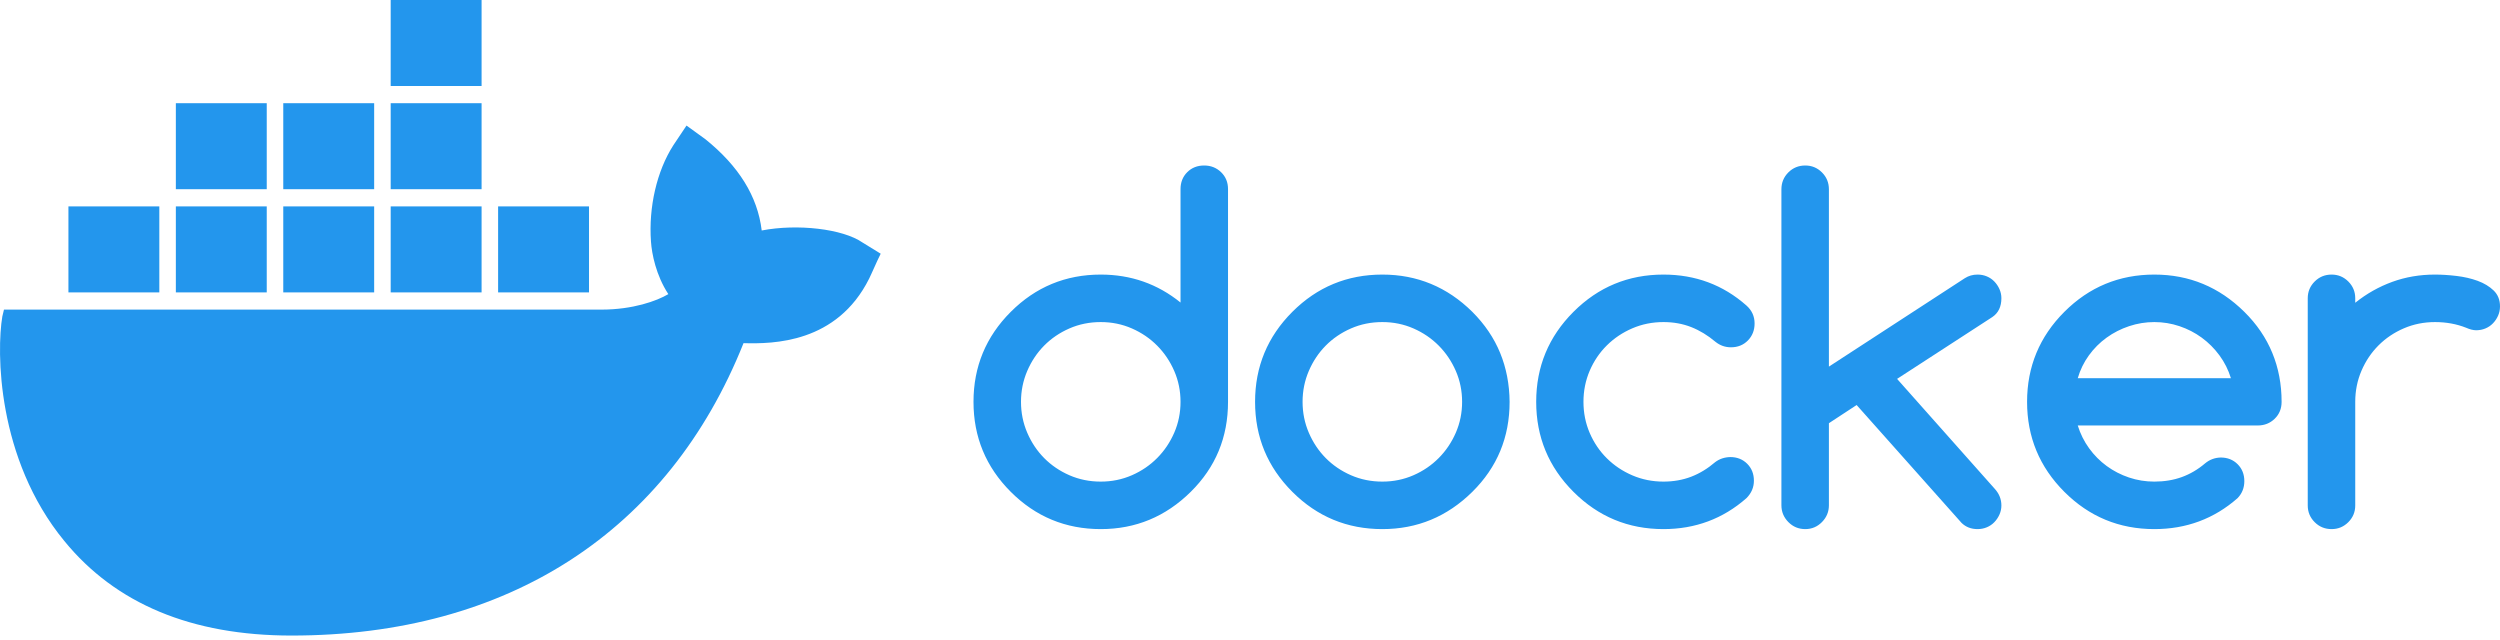
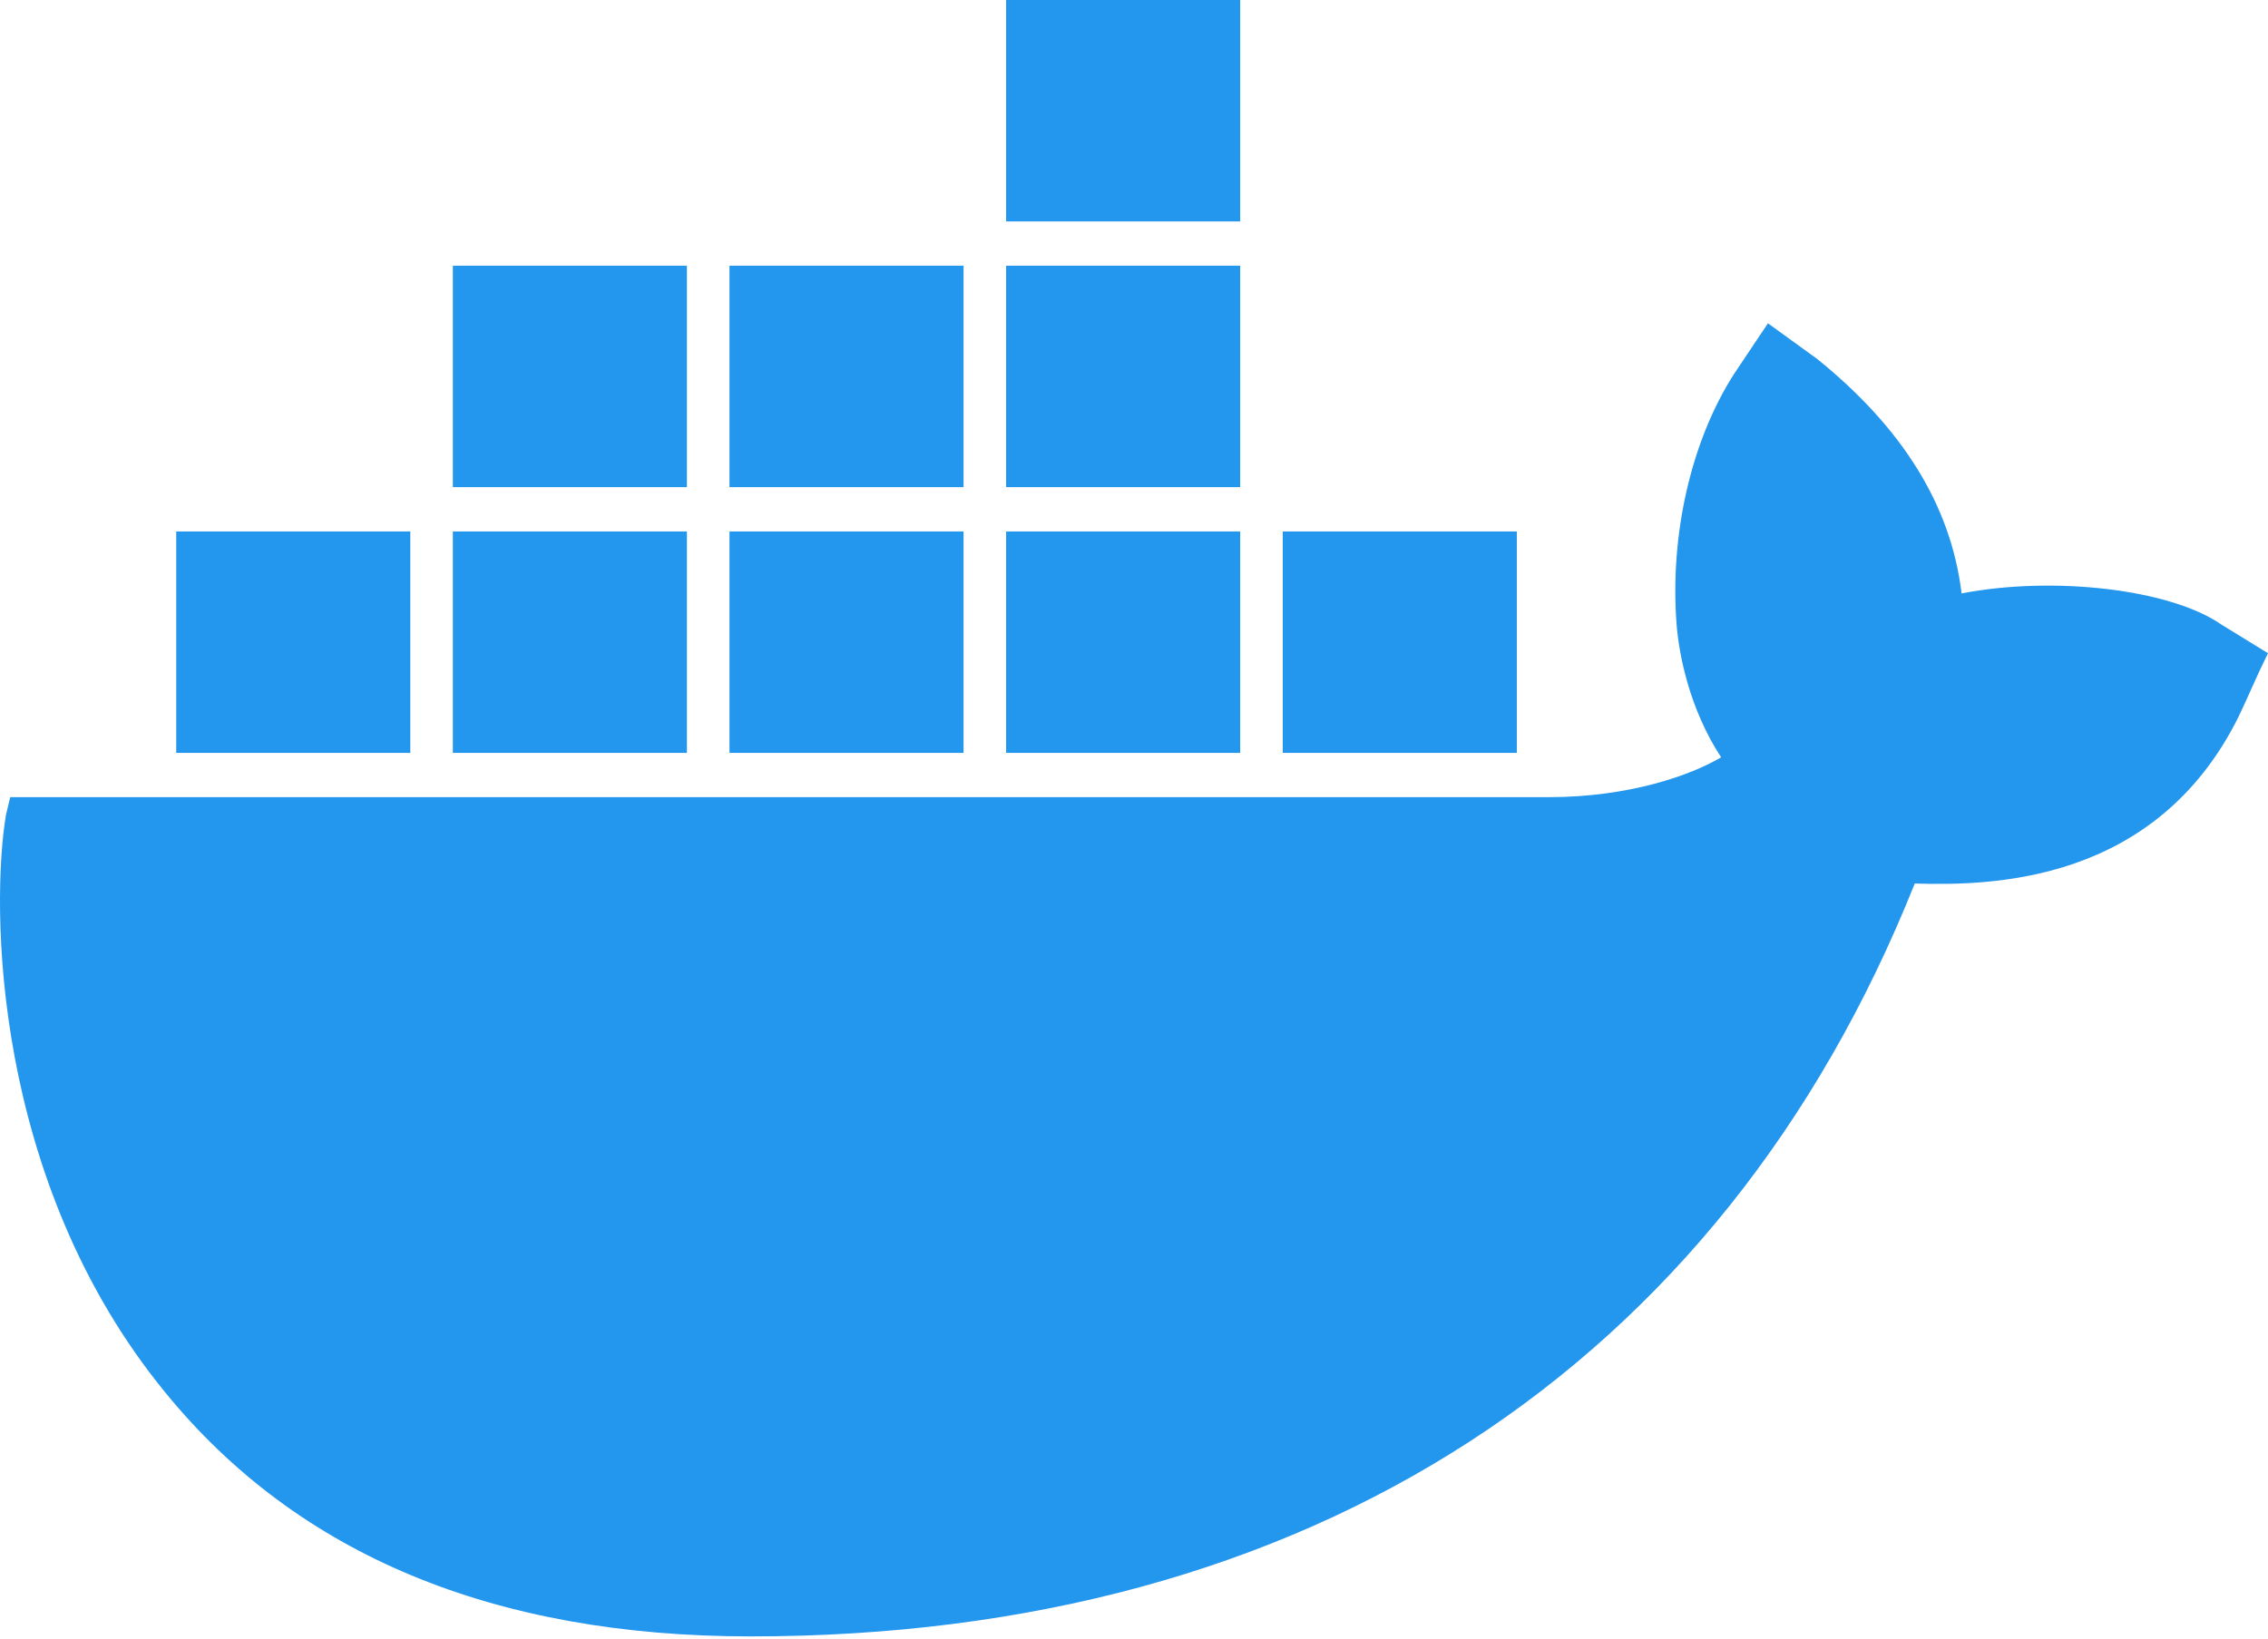
- <svg xmlns="http://www.w3.org/2000/svg" width="512px" height="131px" viewBox="0 0 512 131" version="1.1" preserveAspectRatio="xMidYMid">
+ <svg xmlns="http://www.w3.org/2000/svg" width="256px" height="185px" viewBox="0 0 256 185" version="1.1" preserveAspectRatio="xMidYMid">
  <g>
-     <path d="M140.598,25.715 L144.49,28.533 C151.259,33.994 155.152,40.158 155.998,47.204 C163.275,45.794 172.582,46.851 176.644,49.669 L176.644,49.669 L180.367,51.959 L179.69,53.368 C178.505,56.01 178.167,56.715 177.998,57.067 C171.398,70.277 158.367,70.453 152.275,70.277 C136.875,108.85 104.044,130.162 59.706,130.162 C39.229,130.162 23.66,123.645 13.167,110.787 C-0.709,93.879 -0.709,71.862 0.475,64.817 L0.475,64.817 L0.814,63.408 L123.167,63.408 C129.598,63.408 134.506,61.646 136.875,60.237 C134.336,56.362 133.49,51.959 133.321,49.493 C132.813,42.448 134.506,35.05 137.89,29.766 L137.89,29.766 L140.598,25.715 Z M246.612,33.894 C247.978,33.894 249.133,34.351 250.08,35.267 C251.026,36.182 251.499,37.338 251.499,38.734 L251.499,82.297 C251.499,89.557 248.955,95.701 243.866,100.727 C238.716,105.816 232.572,108.36 225.436,108.36 C218.238,108.36 212.094,105.816 207.006,100.727 C201.917,95.639 199.373,89.495 199.373,82.297 C199.373,75.098 201.917,68.955 207.006,63.866 C212.094,58.778 218.238,56.234 225.436,56.234 C231.611,56.234 237.056,58.142 241.772,61.958 L241.772,38.734 C241.772,37.338 242.23,36.182 243.145,35.267 C244.06,34.351 245.216,33.894 246.612,33.894 Z M283.103,56.234 C290.239,56.234 296.382,58.778 301.533,63.866 C304.077,66.411 305.978,69.219 307.234,72.29 C308.491,75.362 309.135,78.698 309.166,82.297 C309.166,89.557 306.621,95.701 301.533,100.727 C296.382,105.816 290.239,108.36 283.103,108.36 C275.904,108.36 269.761,105.816 264.672,100.727 C259.584,95.639 257.039,89.495 257.039,82.297 C257.039,75.098 259.584,68.955 264.672,63.866 C269.761,58.778 275.904,56.234 283.103,56.234 Z M340.676,56.234 C347.223,56.234 352.885,58.343 357.664,62.563 C358.781,63.556 359.339,64.782 359.339,66.24 C359.339,67.636 358.881,68.8 357.966,69.731 C357.051,70.661 355.895,71.127 354.499,71.127 C353.32,71.127 352.265,70.754 351.334,70.01 C349.752,68.676 348.092,67.667 346.354,66.985 C344.616,66.302 342.724,65.961 340.676,65.961 C338.411,65.961 336.286,66.387 334.3,67.241 C332.314,68.094 330.577,69.257 329.087,70.731 C327.598,72.205 326.427,73.935 325.573,75.921 C324.72,77.906 324.293,80.032 324.293,82.297 C324.293,84.562 324.72,86.687 325.573,88.673 C326.427,90.659 327.598,92.388 329.087,93.862 C330.577,95.336 332.314,96.5 334.3,97.353 C336.286,98.206 338.411,98.633 340.676,98.633 C342.724,98.633 344.616,98.299 346.354,97.632 C348.092,96.965 349.736,95.964 351.287,94.63 C352.156,93.979 353.18,93.637 354.359,93.606 C355.755,93.606 356.911,94.064 357.826,94.979 C358.742,95.895 359.199,97.05 359.199,98.447 C359.199,99.812 358.687,101.006 357.664,102.03 C352.854,106.25 347.192,108.36 340.676,108.36 C333.478,108.36 327.334,105.816 322.246,100.727 C317.157,95.639 314.613,89.495 314.613,82.297 C314.613,75.098 317.157,68.955 322.246,63.866 C327.334,58.778 333.478,56.234 340.676,56.234 Z M369.72,33.894 C371.054,33.894 372.194,34.367 373.14,35.313 C374.087,36.26 374.56,37.415 374.56,38.781 L374.56,75.083 L402.392,56.978 C403.167,56.482 404.036,56.234 404.998,56.234 C405.681,56.234 406.317,56.358 406.906,56.606 C407.496,56.854 408.008,57.203 408.442,57.653 C408.876,58.103 409.225,58.623 409.489,59.212 C409.753,59.802 409.885,60.422 409.885,61.074 C409.885,62.811 409.264,64.099 408.023,64.937 L388.522,77.596 L408.535,100.122 C409.435,101.115 409.885,102.247 409.885,103.52 C409.885,104.171 409.753,104.792 409.489,105.381 C409.225,105.971 408.876,106.49 408.442,106.94 C408.008,107.39 407.496,107.739 406.906,107.987 C406.317,108.236 405.681,108.36 404.998,108.36 C403.695,108.36 402.609,107.941 401.74,107.103 L380.238,82.948 L374.56,86.672 L374.56,103.473 C374.56,104.807 374.087,105.955 373.14,106.917 C372.194,107.879 371.054,108.36 369.72,108.36 C368.354,108.36 367.199,107.879 366.252,106.917 C365.306,105.955 364.833,104.807 364.833,103.473 L364.833,38.781 C364.833,37.415 365.306,36.26 366.252,35.313 C367.199,34.367 368.354,33.894 369.72,33.894 Z M441.209,56.234 C448.345,56.234 454.489,58.778 459.639,63.866 C462.183,66.38 464.092,69.18 465.364,72.267 C466.636,75.354 467.272,78.698 467.272,82.297 C467.272,83.693 466.799,84.849 465.852,85.764 C464.906,86.679 463.75,87.137 462.385,87.137 L425.524,87.137 C426.052,88.844 426.828,90.403 427.852,91.814 C428.875,93.226 430.078,94.436 431.458,95.445 C432.839,96.453 434.36,97.236 436.02,97.795 C437.679,98.353 439.409,98.633 441.209,98.633 C443.257,98.633 445.134,98.322 446.84,97.702 C448.547,97.081 450.129,96.151 451.588,94.909 C452.518,94.134 453.589,93.73 454.799,93.699 C456.195,93.699 457.351,94.157 458.266,95.072 C459.182,95.988 459.639,97.143 459.639,98.54 C459.639,99.905 459.174,101.068 458.243,102.03 C453.434,106.25 447.756,108.36 441.209,108.36 C434.01,108.36 427.867,105.816 422.779,100.727 C417.69,95.639 415.146,89.495 415.146,82.297 C415.146,75.098 417.69,68.955 422.779,63.866 C427.867,58.778 434.01,56.234 441.209,56.234 Z M498.689,56.234 C500.054,56.234 501.52,56.327 503.087,56.513 C504.654,56.699 506.097,57.033 507.416,57.513 C508.734,57.994 509.828,58.654 510.697,59.491 C511.566,60.329 512,61.415 512,62.749 C512,63.432 511.868,64.068 511.604,64.658 C511.341,65.247 510.992,65.767 510.557,66.217 C510.123,66.667 509.611,67.016 509.021,67.264 C508.432,67.512 507.796,67.636 507.113,67.636 C506.524,67.636 505.841,67.466 505.065,67.124 C503.111,66.349 500.985,65.961 498.689,65.961 C496.424,65.961 494.299,66.387 492.313,67.241 C490.327,68.094 488.598,69.257 487.124,70.731 C485.65,72.205 484.486,73.935 483.633,75.921 C482.78,77.906 482.353,80.032 482.353,82.297 L482.353,103.52 C482.353,104.854 481.88,105.994 480.934,106.94 C479.987,107.887 478.847,108.36 477.513,108.36 C476.148,108.36 474.992,107.887 474.046,106.94 C473.099,105.994 472.626,104.854 472.626,103.52 L472.626,61.074 C472.626,59.74 473.099,58.599 474.046,57.653 C474.992,56.707 476.148,56.234 477.513,56.234 C478.847,56.234 479.987,56.707 480.934,57.653 C481.88,58.599 482.353,59.74 482.353,61.074 L482.353,62.005 C484.68,60.143 487.209,58.716 489.939,57.723 C492.67,56.73 495.586,56.234 498.689,56.234 Z M225.436,65.961 C223.14,65.961 220.999,66.395 219.013,67.264 C217.028,68.133 215.306,69.304 213.847,70.778 C212.389,72.252 211.233,73.981 210.38,75.967 C209.527,77.953 209.1,80.063 209.1,82.297 C209.1,84.531 209.527,86.641 210.38,88.626 C211.233,90.612 212.389,92.342 213.847,93.816 C215.306,95.289 217.028,96.461 219.013,97.33 C220.999,98.198 223.14,98.633 225.436,98.633 C227.701,98.633 229.826,98.198 231.812,97.33 C233.798,96.461 235.528,95.282 237.002,93.792 C238.475,92.303 239.639,90.573 240.492,88.603 C241.345,86.633 241.772,84.531 241.772,82.297 C241.772,80.063 241.345,77.961 240.492,75.99 C239.639,74.02 238.475,72.29 237.002,70.801 C235.528,69.312 233.798,68.133 231.812,67.264 C229.826,66.395 227.701,65.961 225.436,65.961 Z M283.103,65.961 C280.807,65.961 278.666,66.395 276.68,67.264 C274.694,68.133 272.972,69.304 271.514,70.778 C270.056,72.252 268.9,73.981 268.046,75.967 C267.193,77.953 266.767,80.063 266.767,82.297 C266.767,84.531 267.193,86.641 268.046,88.626 C268.9,90.612 270.056,92.342 271.514,93.816 C272.972,95.289 274.694,96.461 276.68,97.33 C278.666,98.198 280.807,98.633 283.103,98.633 C285.368,98.633 287.493,98.198 289.479,97.33 C291.465,96.461 293.194,95.282 294.668,93.792 C296.142,92.303 297.305,90.573 298.159,88.603 C299.012,86.633 299.439,84.531 299.439,82.297 C299.439,80.063 299.012,77.961 298.159,75.99 C297.305,74.02 296.142,72.29 294.668,70.801 C293.194,69.312 291.465,68.133 289.479,67.264 C287.493,66.395 285.368,65.961 283.103,65.961 Z M441.209,65.961 C439.44,65.961 437.718,66.24 436.043,66.798 C434.367,67.357 432.831,68.14 431.435,69.149 C430.039,70.157 428.829,71.367 427.805,72.779 C426.781,74.191 426.021,75.75 425.524,77.456 L456.893,77.456 C456.366,75.75 455.582,74.191 454.543,72.779 C453.504,71.367 452.293,70.157 450.913,69.149 C449.532,68.14 448.012,67.357 446.352,66.798 C444.692,66.24 442.977,65.961 441.209,65.961 Z M32.629,42.272 L32.629,59.885 L14.014,59.885 L14.014,42.272 L32.629,42.272 Z M54.629,42.272 L54.629,59.885 L36.014,59.885 L36.014,42.272 L54.629,42.272 Z M76.629,42.272 L76.629,59.885 L58.013,59.885 L58.013,42.272 L76.629,42.272 Z M98.629,42.272 L98.629,59.885 L80.013,59.885 L80.013,42.272 L98.629,42.272 Z M120.629,42.272 L120.629,59.885 L102.013,59.885 L102.013,42.272 L120.629,42.272 Z M98.629,21.136 L98.629,38.749 L80.013,38.749 L80.013,21.136 L98.629,21.136 Z M76.629,21.136 L76.629,38.749 L58.013,38.749 L58.013,21.136 L76.629,21.136 Z M54.629,21.136 L54.629,38.749 L36.014,38.749 L36.014,21.136 L54.629,21.136 Z M98.629,0 L98.629,17.613 L80.013,17.613 L80.013,0 L98.629,0 Z" fill="#2396ED" />
+     <path d="M250.716,70.497 C244.951,66.497 231.74,64.997 221.412,66.997 C220.211,56.998 214.687,48.248 205.079,40.498 L199.555,36.499 L195.711,42.248 C190.908,49.748 188.506,60.248 189.226,70.247 C189.466,73.747 190.667,79.997 194.27,85.497 C190.908,87.496 183.942,89.996 174.815,89.996 L1.155,89.996 L0.674,91.996 C-1.007,101.996 -1.007,133.245 18.689,157.244 C33.581,175.493 55.679,184.743 84.742,184.743 C147.673,184.743 194.27,154.494 216.128,99.746 C224.775,99.996 243.27,99.746 252.637,80.997 C252.877,80.497 253.358,79.497 255.039,75.747 L256,73.747 L250.716,70.497 L250.716,70.497 Z M139.987,0 L113.565,0 L113.565,24.999 L139.987,24.999 L139.987,0 L139.987,0 Z M139.987,29.999 L113.565,29.999 L113.565,54.998 L139.987,54.998 L139.987,29.999 L139.987,29.999 Z M108.761,29.999 L82.34,29.999 L82.34,54.998 L108.761,54.998 L108.761,29.999 L108.761,29.999 Z M77.536,29.999 L51.115,29.999 L51.115,54.998 L77.536,54.998 L77.536,29.999 L77.536,29.999 Z M46.311,59.998 L19.89,59.998 L19.89,84.997 L46.311,84.997 L46.311,59.998 L46.311,59.998 Z M77.536,59.998 L51.115,59.998 L51.115,84.997 L77.536,84.997 L77.536,59.998 L77.536,59.998 Z M108.761,59.998 L82.34,59.998 L82.34,84.997 L108.761,84.997 L108.761,59.998 L108.761,59.998 Z M139.987,59.998 L113.565,59.998 L113.565,84.997 L139.987,84.997 L139.987,59.998 L139.987,59.998 Z M171.212,59.998 L144.79,59.998 L144.79,84.997 L171.212,84.997 L171.212,59.998 L171.212,59.998 Z" fill="#2396ED" fill-rule="nonzero" />
  </g>
</svg>
